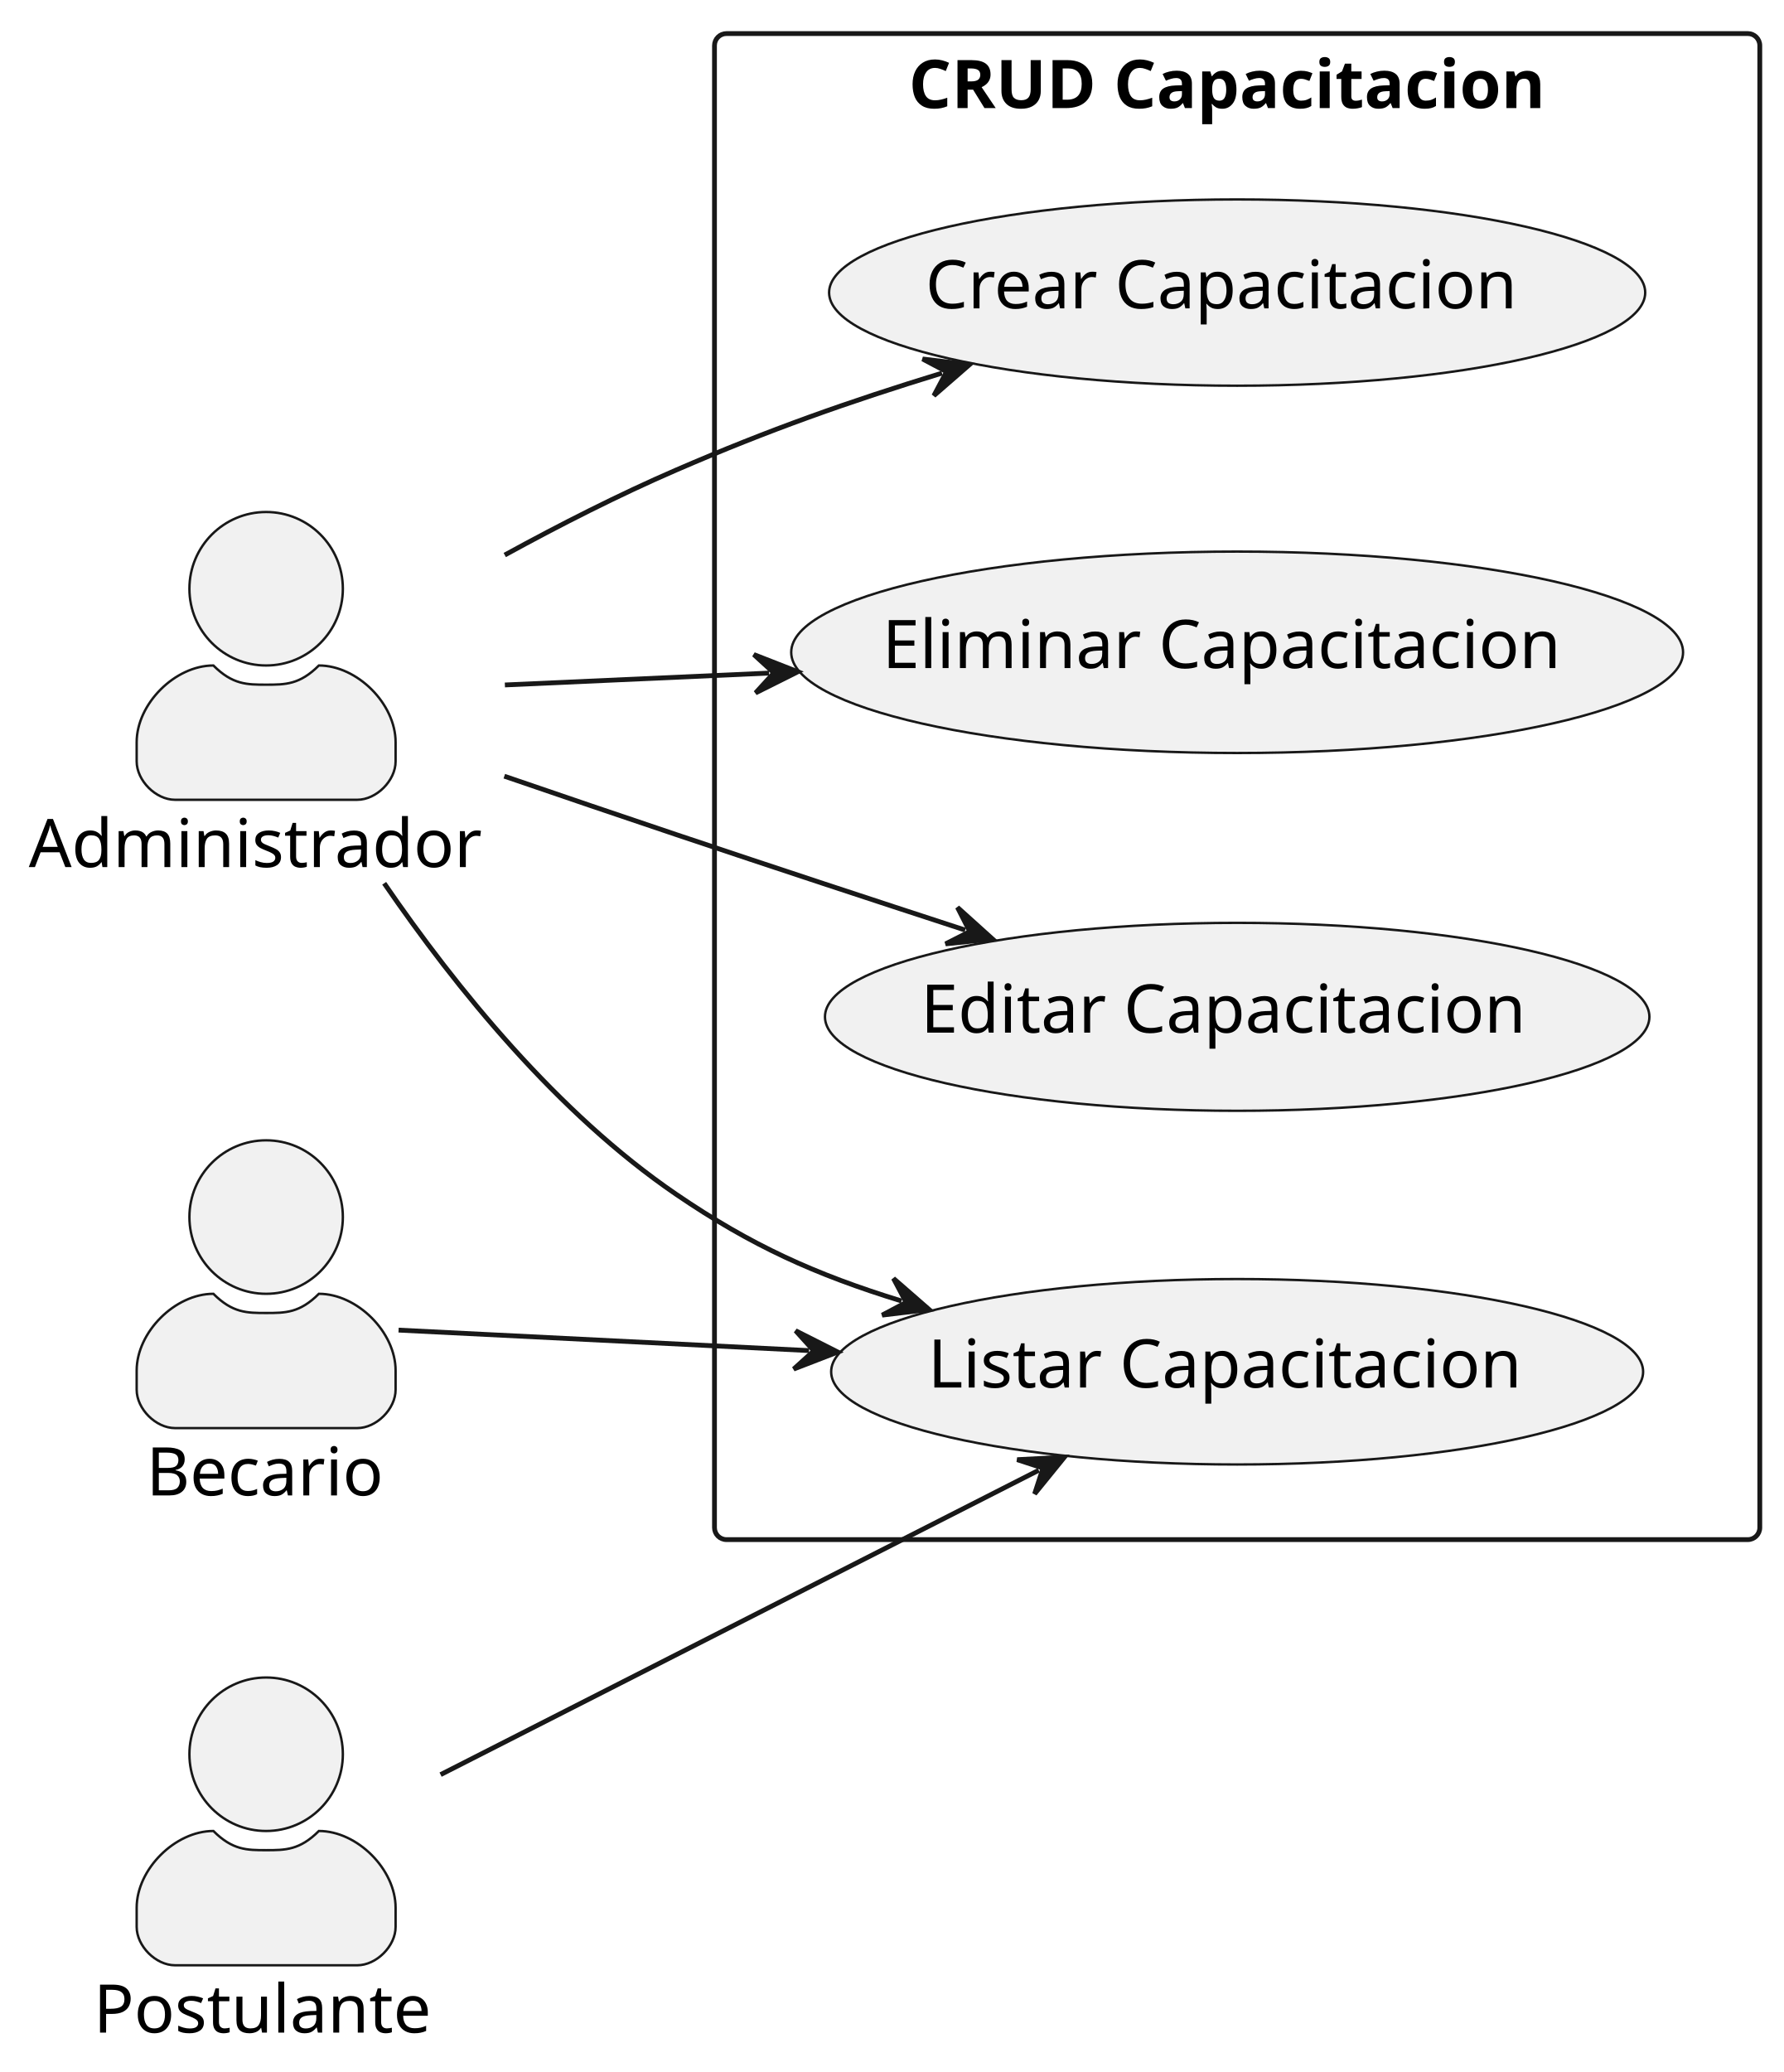
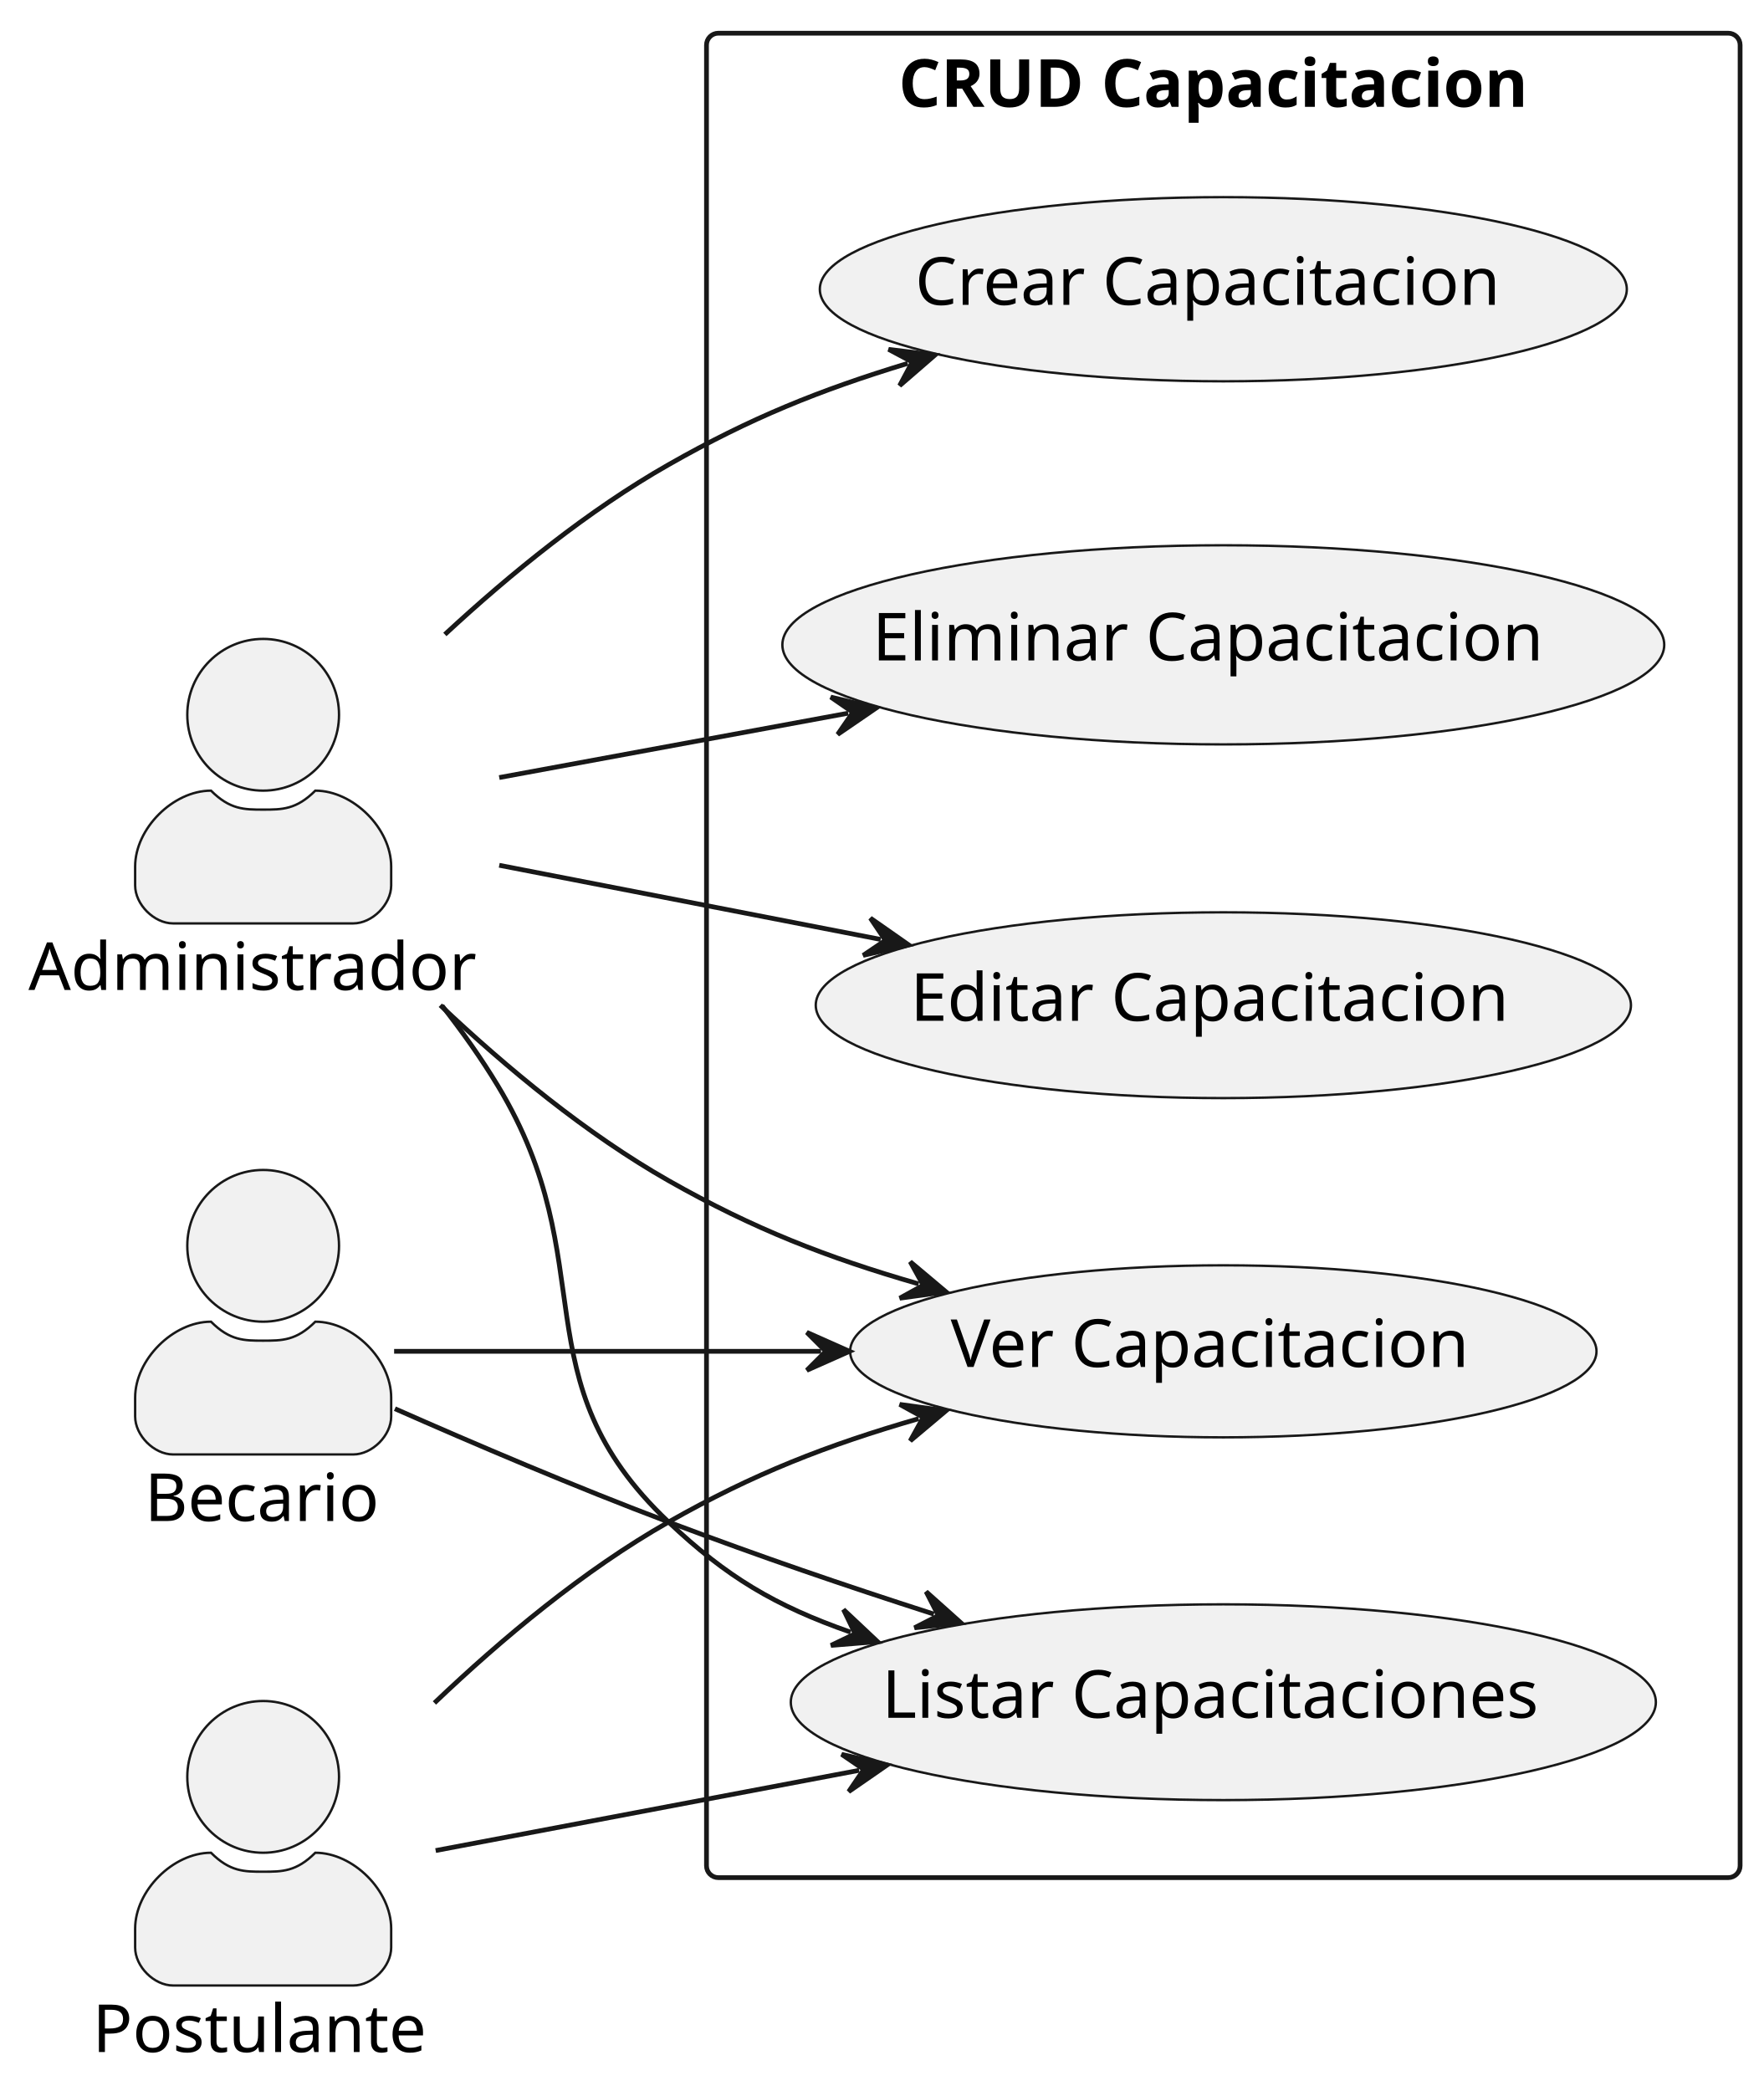
- <svg xmlns="http://www.w3.org/2000/svg" contentStyleType="text/css" height="432px" preserveAspectRatio="none" style="width:372px;height:432px;background:#FFFFFF;" version="1.1" viewBox="0 0 372 432" width="372px" zoomAndPan="magnify">
+ <svg xmlns="http://www.w3.org/2000/svg" contentStyleType="text/css" height="441px" preserveAspectRatio="none" style="width:372px;height:441px;background:#FFFFFF;" version="1.1" viewBox="0 0 372 441" width="372px" zoomAndPan="magnify">
  <defs />
  <g>
    <g id="cluster_CRUD Capacitacion">
-       <rect fill="none" height="314" rx="2.5" ry="2.5" style="stroke:#181818;stroke-width:1.0;" width="217.99" x="149" y="7" />
+       <rect fill="none" height="389" rx="2.5" ry="2.5" style="stroke:#181818;stroke-width:1.0;" width="217.99" x="149" y="7" />
      <text fill="#000000" font-family="sans-serif" font-size="14" font-weight="bold" lengthAdjust="spacing" textLength="137" x="189.495" y="22.535">CRUD Capacitacion</text>
    </g>
    <g id="elem_CrearCapacitacion">
      <ellipse cx="257.998" cy="61" fill="#F1F1F1" rx="85.098" ry="19.42" style="stroke:#181818;stroke-width:0.5;" />
      <text fill="#000000" font-family="sans-serif" font-size="14" lengthAdjust="spacing" textLength="130" x="192.998" y="64.291">Crear Capacitacion</text>
    </g>
    <g id="elem_ListarCapacitacion">
-       <ellipse cx="257.996" cy="286.003" fill="#F1F1F1" rx="84.666" ry="19.333" style="stroke:#181818;stroke-width:0.5;" />
-       <text fill="#000000" font-family="sans-serif" font-size="14" lengthAdjust="spacing" textLength="129" x="193.496" y="289.294">Listar Capacitacion</text>
+       <ellipse cx="258.002" cy="359.004" fill="#F1F1F1" rx="91.222" ry="20.644" style="stroke:#181818;stroke-width:0.5;" />
+       <text fill="#000000" font-family="sans-serif" font-size="14" lengthAdjust="spacing" textLength="144" x="186.002" y="362.295">Listar Capacitaciones</text>
    </g>
    <g id="elem_EditarCapacitacion">
      <ellipse cx="258.005" cy="212.003" fill="#F1F1F1" rx="85.965" ry="19.593" style="stroke:#181818;stroke-width:0.5;" />
      <text fill="#000000" font-family="sans-serif" font-size="14" lengthAdjust="spacing" textLength="132" x="192.005" y="215.294">Editar Capacitacion</text>
    </g>
    <g id="elem_EliminarCapacitacion">
      <ellipse cx="257.995" cy="135.999" fill="#F1F1F1" rx="92.995" ry="20.999" style="stroke:#181818;stroke-width:0.5;" />
      <text fill="#000000" font-family="sans-serif" font-size="14" lengthAdjust="spacing" textLength="148" x="183.995" y="139.29">Eliminar Capacitacion</text>
    </g>
+     <g id="elem_VerCapacitacion">
+       <ellipse cx="257.996" cy="285.001" fill="#F1F1F1" rx="78.706" ry="18.141" style="stroke:#181818;stroke-width:0.5;" />
+       <text fill="#000000" font-family="sans-serif" font-size="14" lengthAdjust="spacing" textLength="115" x="200.496" y="288.292">Ver Capacitacion</text>
+     </g>
    <g id="elem_Admin">
-       <ellipse cx="55.5" cy="122.75" fill="#F1F1F1" rx="16" ry="16" style="stroke:#181818;stroke-width:0.5;" />
-       <path d="M55.5,142.75 C59.5,142.75 62.5,142.75 66.5,138.75 C74.5,138.75 82.5,146.75 82.5,154.75 L82.5,158.75 C82.5,162.75 78.5,166.75 74.5,166.75 L36.5,166.75 C32.5,166.75 28.5,162.75 28.5,158.75 L28.5,154.75 C28.5,146.75 36.5,138.75 44.5,138.75 C48.5,142.75 51.5,142.75 55.5,142.75 " fill="#F1F1F1" style="stroke:#181818;stroke-width:0.5;" />
-       <text fill="#000000" font-family="sans-serif" font-size="14" lengthAdjust="spacing" textLength="99" x="6" y="180.785">Administrador</text>
+       <ellipse cx="55.5" cy="150.75" fill="#F1F1F1" rx="16" ry="16" style="stroke:#181818;stroke-width:0.5;" />
+       <path d="M55.5,170.75 C59.5,170.75 62.5,170.75 66.5,166.75 C74.5,166.75 82.5,174.75 82.5,182.75 L82.5,186.75 C82.5,190.75 78.5,194.75 74.5,194.75 L36.5,194.75 C32.5,194.75 28.5,190.75 28.5,186.75 L28.5,182.75 C28.5,174.75 36.5,166.75 44.5,166.75 C48.5,170.75 51.5,170.75 55.5,170.75 " fill="#F1F1F1" style="stroke:#181818;stroke-width:0.5;" />
+       <text fill="#000000" font-family="sans-serif" font-size="14" lengthAdjust="spacing" textLength="99" x="6" y="208.785">Administrador</text>
    </g>
    <g id="elem_Becario">
-       <ellipse cx="55.5" cy="253.75" fill="#F1F1F1" rx="16" ry="16" style="stroke:#181818;stroke-width:0.5;" />
-       <path d="M55.5,273.75 C59.5,273.75 62.5,273.75 66.5,269.75 C74.5,269.75 82.5,277.75 82.5,285.75 L82.5,289.75 C82.5,293.75 78.5,297.75 74.5,297.75 L36.5,297.75 C32.5,297.75 28.5,293.75 28.5,289.75 L28.5,285.75 C28.5,277.75 36.5,269.75 44.5,269.75 C48.5,273.75 51.5,273.75 55.5,273.75 " fill="#F1F1F1" style="stroke:#181818;stroke-width:0.5;" />
-       <text fill="#000000" font-family="sans-serif" font-size="14" lengthAdjust="spacing" textLength="50" x="30.5" y="311.785">Becario</text>
+       <ellipse cx="55.5" cy="262.75" fill="#F1F1F1" rx="16" ry="16" style="stroke:#181818;stroke-width:0.5;" />
+       <path d="M55.5,282.75 C59.5,282.75 62.5,282.75 66.5,278.75 C74.5,278.75 82.5,286.75 82.5,294.75 L82.5,298.75 C82.5,302.75 78.5,306.75 74.5,306.75 L36.5,306.75 C32.5,306.75 28.5,302.75 28.5,298.75 L28.5,294.75 C28.5,286.75 36.5,278.75 44.5,278.75 C48.5,282.75 51.5,282.75 55.5,282.75 " fill="#F1F1F1" style="stroke:#181818;stroke-width:0.5;" />
+       <text fill="#000000" font-family="sans-serif" font-size="14" lengthAdjust="spacing" textLength="50" x="30.5" y="320.785">Becario</text>
    </g>
    <g id="elem_Postulante">
-       <ellipse cx="55.5" cy="365.75" fill="#F1F1F1" rx="16" ry="16" style="stroke:#181818;stroke-width:0.5;" />
-       <path d="M55.5,385.75 C59.5,385.75 62.5,385.75 66.5,381.75 C74.5,381.75 82.5,389.75 82.5,397.75 L82.5,401.75 C82.5,405.75 78.5,409.75 74.5,409.75 L36.5,409.75 C32.5,409.75 28.5,405.75 28.5,401.75 L28.5,397.75 C28.5,389.75 36.5,381.75 44.5,381.75 C48.5,385.75 51.5,385.75 55.5,385.75 " fill="#F1F1F1" style="stroke:#181818;stroke-width:0.5;" />
-       <text fill="#000000" font-family="sans-serif" font-size="14" lengthAdjust="spacing" textLength="72" x="19.5" y="423.785">Postulante</text>
+       <ellipse cx="55.5" cy="374.75" fill="#F1F1F1" rx="16" ry="16" style="stroke:#181818;stroke-width:0.5;" />
+       <path d="M55.5,394.75 C59.5,394.75 62.5,394.75 66.5,390.75 C74.5,390.75 82.5,398.75 82.5,406.75 L82.5,410.75 C82.5,414.75 78.5,418.75 74.5,418.75 L36.5,418.75 C32.5,418.75 28.5,414.75 28.5,410.75 L28.5,406.75 C28.5,398.75 36.5,390.75 44.5,390.75 C48.5,394.75 51.5,394.75 55.5,394.75 " fill="#F1F1F1" style="stroke:#181818;stroke-width:0.5;" />
+       <text fill="#000000" font-family="sans-serif" font-size="14" lengthAdjust="spacing" textLength="72" x="19.5" y="432.785">Postulante</text>
    </g>
    <g id="link_Admin_CrearCapacitacion">
-       <path d="M105.26,115.72 C116.76,109.42 129.14,103.13 141,98 C160.5,89.56 176.824,83.81 196.444,77.79 " fill="none" id="Admin-to-CrearCapacitacion" style="stroke:#181818;stroke-width:1.0;" />
-       <polygon fill="#181818" points="202.18,76.03,192.403,74.846,197.4,77.497,194.749,82.494,202.18,76.03" style="stroke:#181818;stroke-width:1.0;" />
+       <path d="M93.82,133.81 C107.66,120.99 124.12,107.6 141,98 C158.27,88.17 172.76,82.316 191.44,76.635 " fill="none" id="Admin-to-CrearCapacitacion" style="stroke:#181818;stroke-width:1.0;" />
+       <polygon fill="#181818" points="197.18,74.89,187.406,73.681,192.396,76.345,189.733,81.335,197.18,74.89" style="stroke:#181818;stroke-width:1.0;" />
    </g>
    <g id="link_Admin_ListarCapacitacion">
-       <path d="M80.12,184.16 C95.11,206.01 116.3,232.15 141,249 C156.72,259.72 169.986,265.705 188.016,271.255 " fill="none" id="Admin-to-ListarCapacitacion" style="stroke:#181818;stroke-width:1.0;" />
-       <polygon fill="#181818" points="193.75,273.02,186.325,266.549,188.971,271.549,183.971,274.195,193.75,273.02" style="stroke:#181818;stroke-width:1.0;" />
+       <path d="M93.22,212.1 C97.49,217.56 101.54,223.27 105,229 C127.7,266.58 109.09,290.84 141,321 C153.24,332.57 163.407,338.638 179.407,344.238 " fill="none" id="Admin-to-ListarCapacitacion" style="stroke:#181818;stroke-width:1.0;" />
+       <polygon fill="#181818" points="185.07,346.22,177.897,339.471,180.351,344.568,175.254,347.022,185.07,346.22" style="stroke:#181818;stroke-width:1.0;" />
    </g>
    <g id="link_Admin_EditarCapacitacion">
-       <path d="M105.17,161.83 C116.89,165.85 129.38,170.1 141,174 C162.6,181.24 180.806,187.239 201.286,193.919 " fill="none" id="Admin-to-EditarCapacitacion" style="stroke:#181818;stroke-width:1.0;" />
-       <polygon fill="#181818" points="206.99,195.78,199.674,189.186,202.237,194.23,197.193,196.792,206.99,195.78" style="stroke:#181818;stroke-width:1.0;" />
+       <path d="M105.29,182.49 C131.25,187.54 157.65,192.676 185.75,198.136 " fill="none" id="Admin-to-EditarCapacitacion" style="stroke:#181818;stroke-width:1.0;" />
+       <polygon fill="#181818" points="191.64,199.28,183.568,193.637,186.732,198.326,182.042,201.49,191.64,199.28" style="stroke:#181818;stroke-width:1.0;" />
    </g>
    <g id="link_Admin_EliminarCapacitacion">
-       <path d="M105.29,142.81 C123.72,141.98 139.336,141.28 160.386,140.331 " fill="none" id="Admin-to-EliminarCapacitacion" style="stroke:#181818;stroke-width:1.0;" />
-       <polygon fill="#181818" points="166.38,140.06,157.209,136.47,161.385,140.285,157.57,144.462,166.38,140.06" style="stroke:#181818;stroke-width:1.0;" />
+       <path d="M105.29,163.99 C129.17,159.59 152.49,155.279 178.89,150.409 " fill="none" id="Admin-to-EliminarCapacitacion" style="stroke:#181818;stroke-width:1.0;" />
+       <polygon fill="#181818" points="184.79,149.32,175.214,147.019,179.873,150.227,176.665,154.886,184.79,149.32" style="stroke:#181818;stroke-width:1.0;" />
+     </g>
+     <g id="link_Admin_VerCapacitacion">
+       <path d="M92.86,212.01 C106.87,225.24 123.67,239.15 141,249 C158.97,259.2 174.415,265.206 193.745,270.786 " fill="none" id="Admin-to-VerCapacitacion" style="stroke:#181818;stroke-width:1.0;" />
+       <polygon fill="#181818" points="199.51,272.45,191.972,266.111,194.706,271.063,189.754,273.797,199.51,272.45" style="stroke:#181818;stroke-width:1.0;" />
    </g>
    <g id="link_Becario_ListarCapacitacion">
-       <path d="M83.12,277.32 C106.56,278.49 135.967,279.962 168.717,281.592 " fill="none" id="Becario-to-ListarCapacitacion" style="stroke:#181818;stroke-width:1.0;" />
-       <polygon fill="#181818" points="174.71,281.89,165.92,277.448,169.716,281.642,165.522,285.438,174.71,281.89" style="stroke:#181818;stroke-width:1.0;" />
+       <path d="M83.28,297.1 C99.78,304.39 121.45,313.64 141,321 C160.93,328.49 177.379,334.121 196.949,340.421 " fill="none" id="Becario-to-ListarCapacitacion" style="stroke:#181818;stroke-width:1.0;" />
+       <polygon fill="#181818" points="202.66,342.26,195.319,335.695,197.9,340.728,192.867,343.31,202.66,342.26" style="stroke:#181818;stroke-width:1.0;" />
    </g>
    <g id="link_Postulante_ListarCapacitacion">
-       <path d="M91.88,370 C128.53,351.35 180.102,325.11 216.622,306.539 " fill="none" id="Postulante-to-ListarCapacitacion" style="stroke:#181818;stroke-width:1.0;" />
-       <polygon fill="#181818" points="221.97,303.82,212.135,304.334,217.513,306.086,215.761,311.465,221.97,303.82" style="stroke:#181818;stroke-width:1.0;" />
+       <path d="M91.88,390.29 C118.19,385.3 149.045,379.457 181.195,373.367 " fill="none" id="Postulante-to-ListarCapacitacion" style="stroke:#181818;stroke-width:1.0;" />
+       <polygon fill="#181818" points="187.09,372.25,177.503,369.995,182.177,373.181,178.992,377.855,187.09,372.25" style="stroke:#181818;stroke-width:1.0;" />
+     </g>
+     <g id="link_Becario_VerCapacitacion">
+       <path d="M83.12,285 C107.62,285 139.2,285 173.16,285 " fill="none" id="Becario-to-VerCapacitacion" style="stroke:#181818;stroke-width:1.0;" />
+       <polygon fill="#181818" points="179.16,285,170.16,281,174.16,285,170.16,289,179.16,285" style="stroke:#181818;stroke-width:1.0;" />
+     </g>
+     <g id="link_Postulante_VerCapacitacion">
+       <path d="M91.62,359.16 C105.87,345.58 123.16,331.13 141,321 C158.97,310.79 174.415,304.784 193.745,299.204 " fill="none" id="Postulante-to-VerCapacitacion" style="stroke:#181818;stroke-width:1.0;" />
+       <polygon fill="#181818" points="199.51,297.54,189.754,296.193,194.706,298.927,191.972,303.879,199.51,297.54" style="stroke:#181818;stroke-width:1.0;" />
    </g>
  </g>
</svg>
